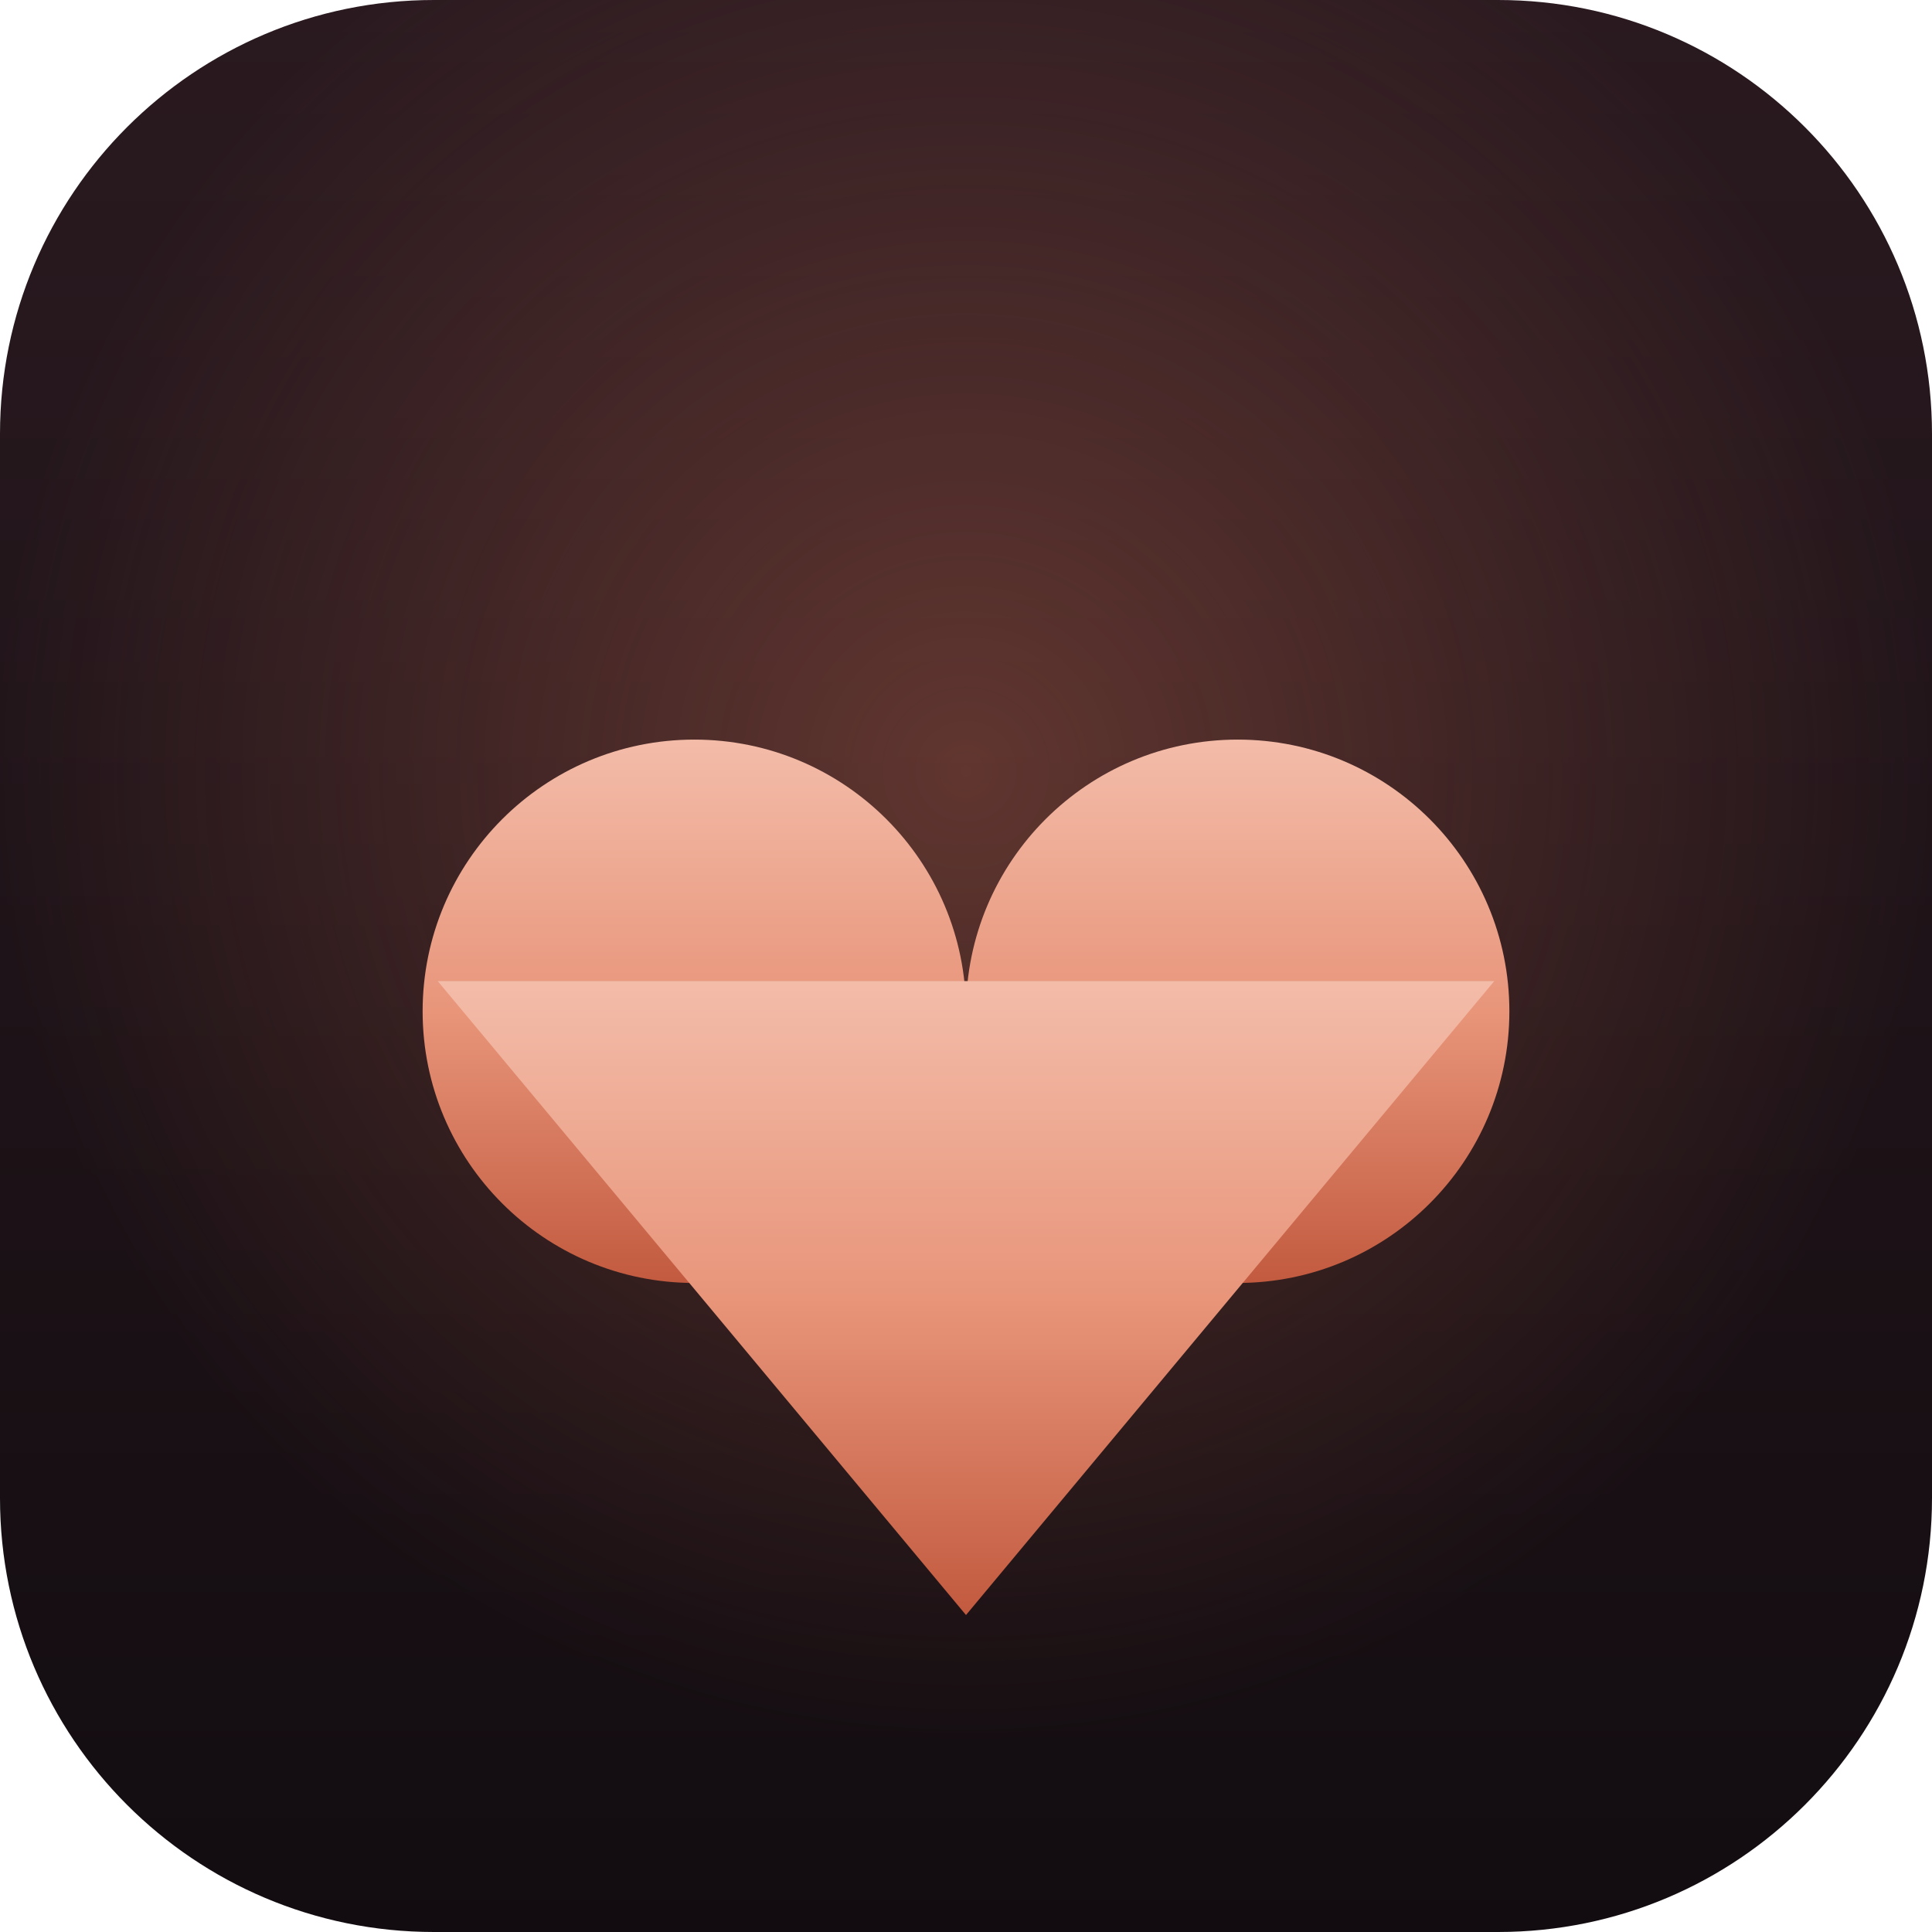
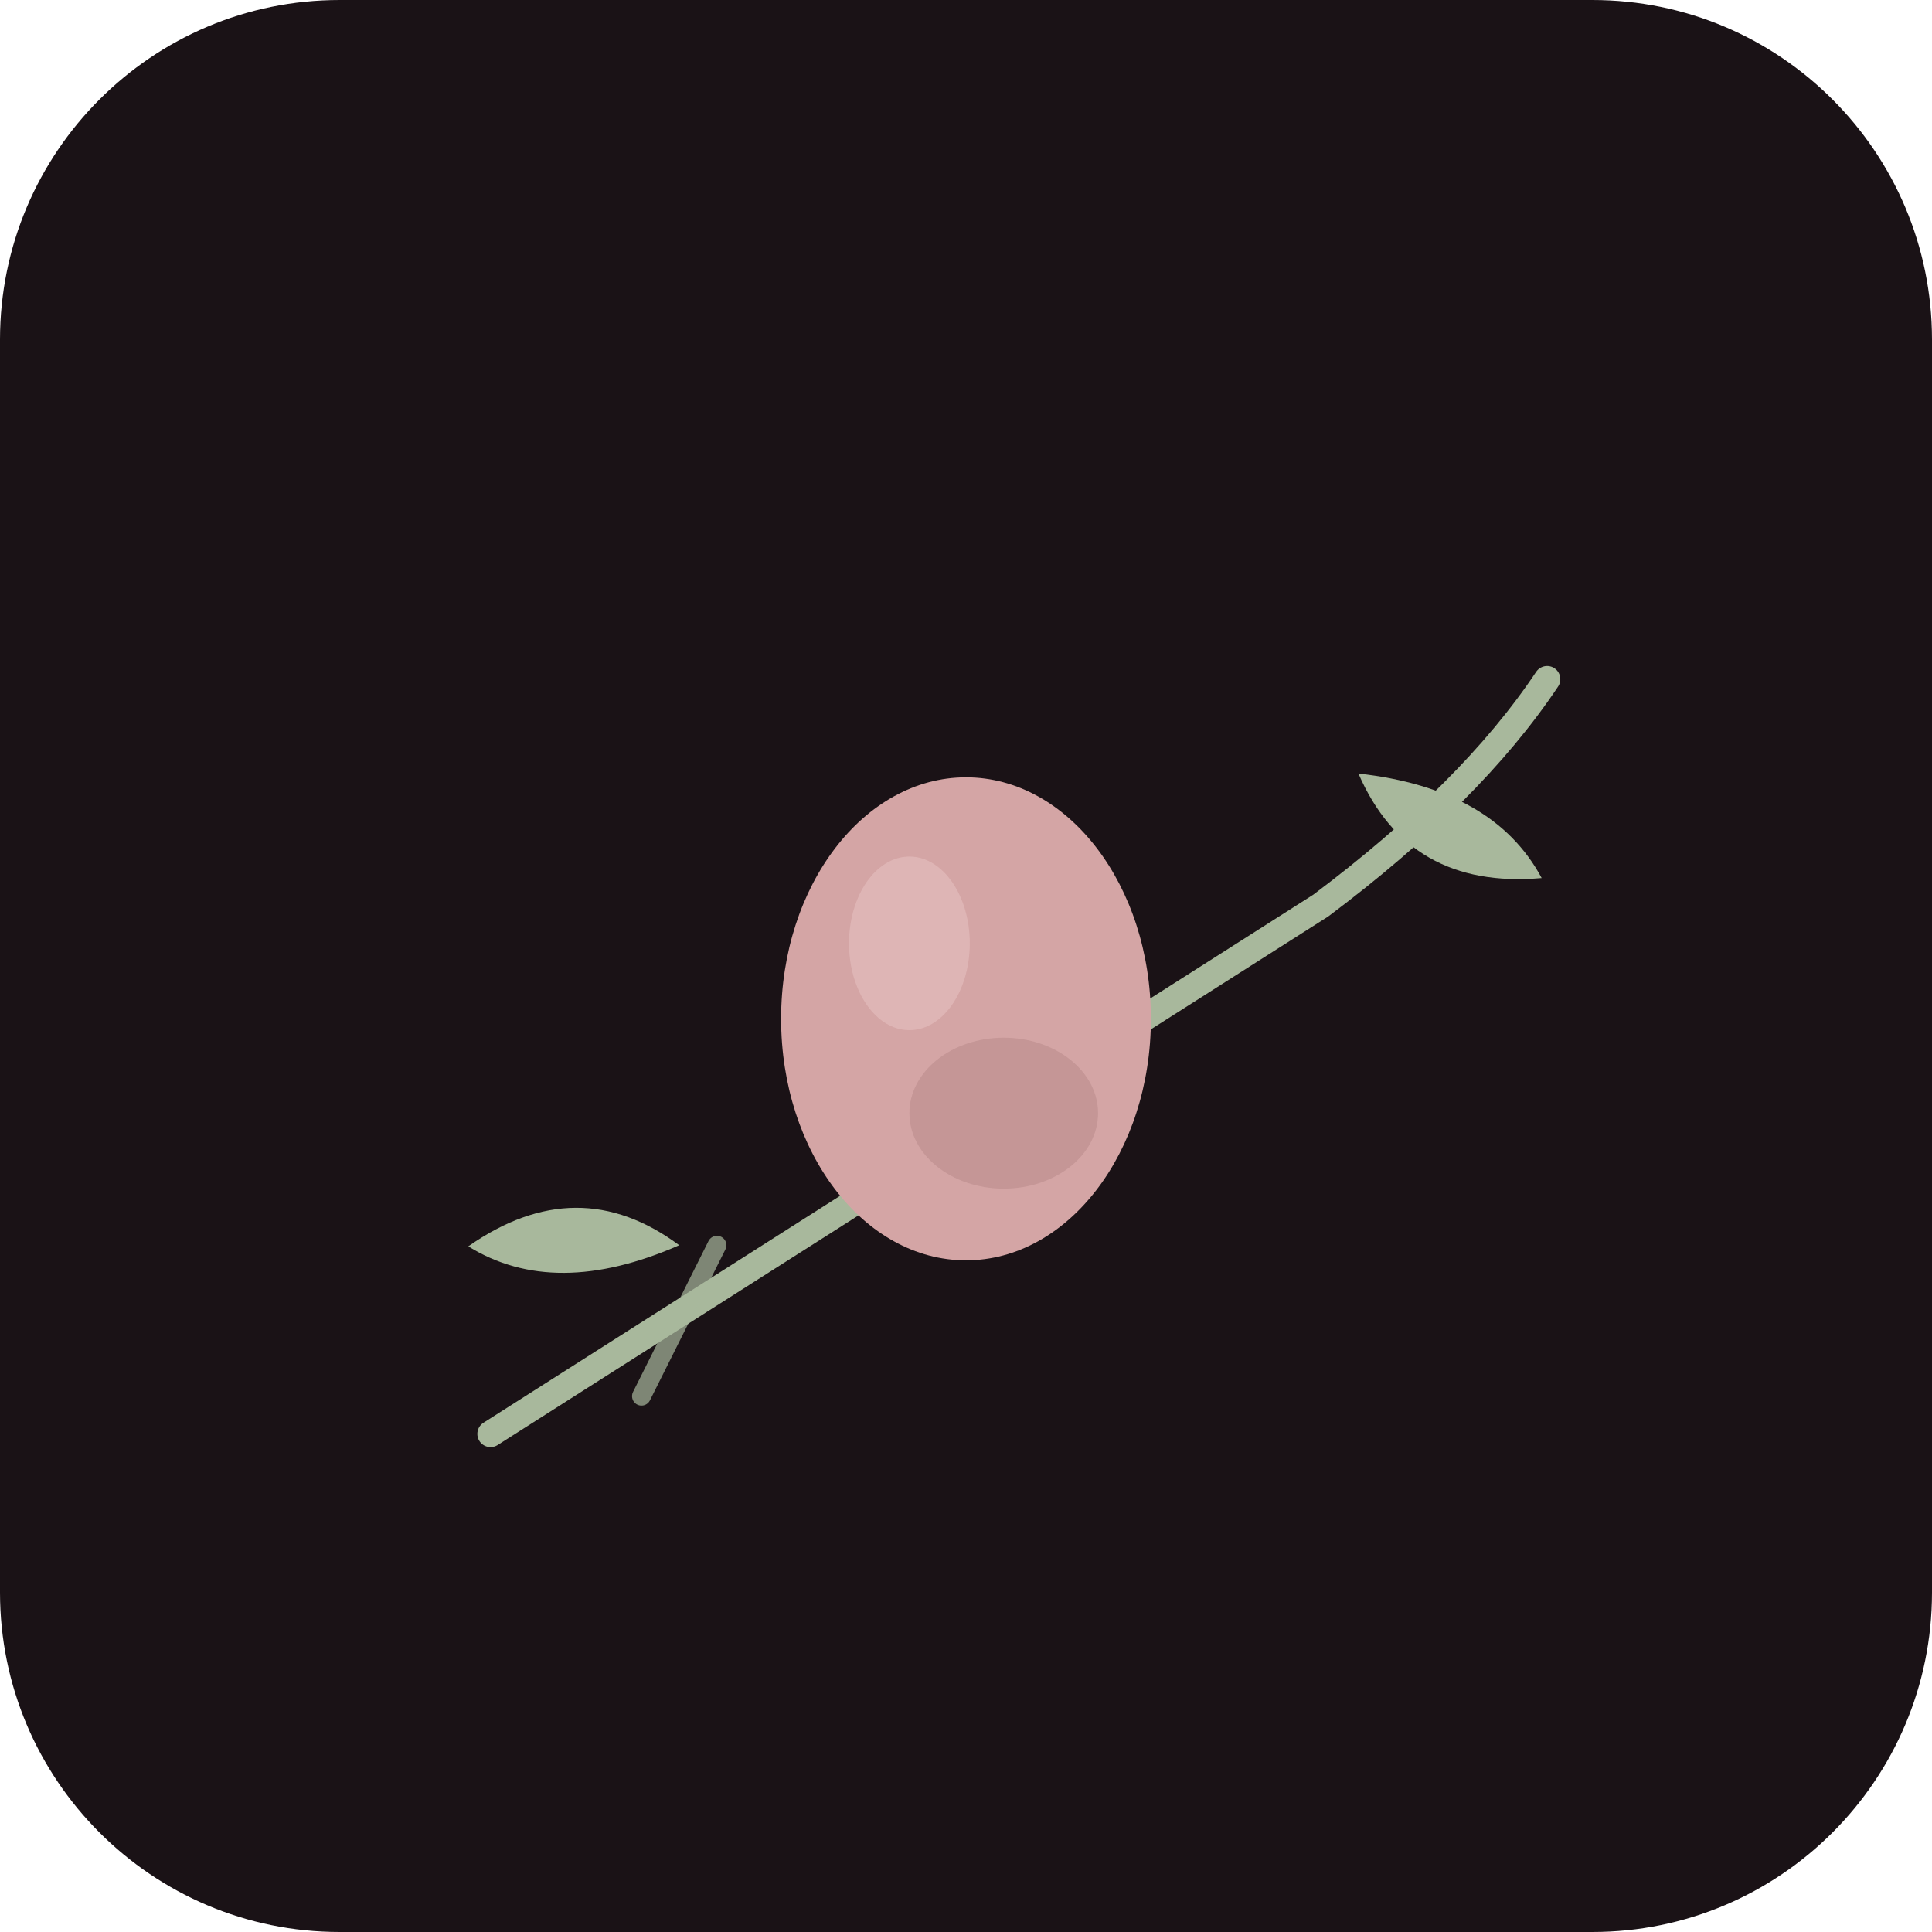
- <svg xmlns="http://www.w3.org/2000/svg" viewBox="0 0 512 512" width="512" height="512">
-   <defs>
-     <linearGradient id="heartGrad" x1="50%" y1="0%" x2="50%" y2="100%">
-       <stop offset="0%" stop-color="#f3bca9" />
-       <stop offset="50%" stop-color="#e8957a" />
-       <stop offset="100%" stop-color="#c25a3f" />
-     </linearGradient>
-     <linearGradient id="bgGrad" x1="0%" y1="0%" x2="0%" y2="100%">
-       <stop offset="0%" stop-color="#2a1a20" />
-       <stop offset="100%" stop-color="#120c10" />
-     </linearGradient>
-     <radialGradient id="glow" cx="50%" cy="40%" r="50%">
-       <stop offset="0%" stop-color="#d97459" stop-opacity="0.35" />
-       <stop offset="100%" stop-color="#d97459" stop-opacity="0" />
-     </radialGradient>
-   </defs>
-   <rect x="0" y="0" width="512" height="512" rx="115" fill="url(#bgGrad)" />
-   <rect x="0" y="0" width="512" height="512" rx="115" fill="url(#glow)" />
-   <g transform="translate(256 268)">
-     <circle cx="-72" cy="0" r="72" fill="url(#heartGrad)" />
-     <circle cx="72" cy="0" r="72" fill="url(#heartGrad)" />
-     <polygon points="-140,-8 140,-8 0,160" fill="url(#heartGrad)" />
+ <svg xmlns="http://www.w3.org/2000/svg" viewBox="0 0 1024 1024">
+   <rect width="1024" height="1024" rx="180" fill="#1a1216" />
+   <g transform="translate(260 760)">
+     <path d="M 0 0 Q 220 -140 440 -280 Q 520 -340 560 -400" stroke="#a8b89c" stroke-width="14" fill="none" stroke-linecap="round" />
+     <path d="M 120 -100 Q 100 -60 80 -20" stroke="#a8b89c" stroke-width="10" fill="none" stroke-linecap="round" opacity="0.7" />
+   </g>
+   <g transform="translate(512 540)">
+     <ellipse cx="0" cy="0" rx="98" ry="128" fill="#d4a5a5" />
+     <ellipse cx="-30" cy="-40" rx="32" ry="46" fill="#e3bcbc" opacity="0.7" />
+     <ellipse cx="20" cy="50" rx="50" ry="40" fill="#a87a7a" opacity="0.35" />
+   </g>
+   <g transform="translate(720 410) rotate(40)">
+     <path d="M 0 0 Q 60 -40 110 -20 Q 60 30 0 0 Z" fill="#a8b89c" />
+   </g>
+   <g transform="translate(360 660) rotate(190)">
+     <path d="M 0 0 Q 60 -40 110 -20 Q 60 30 0 0 Z" fill="#a8b89c" />
  </g>
</svg>
